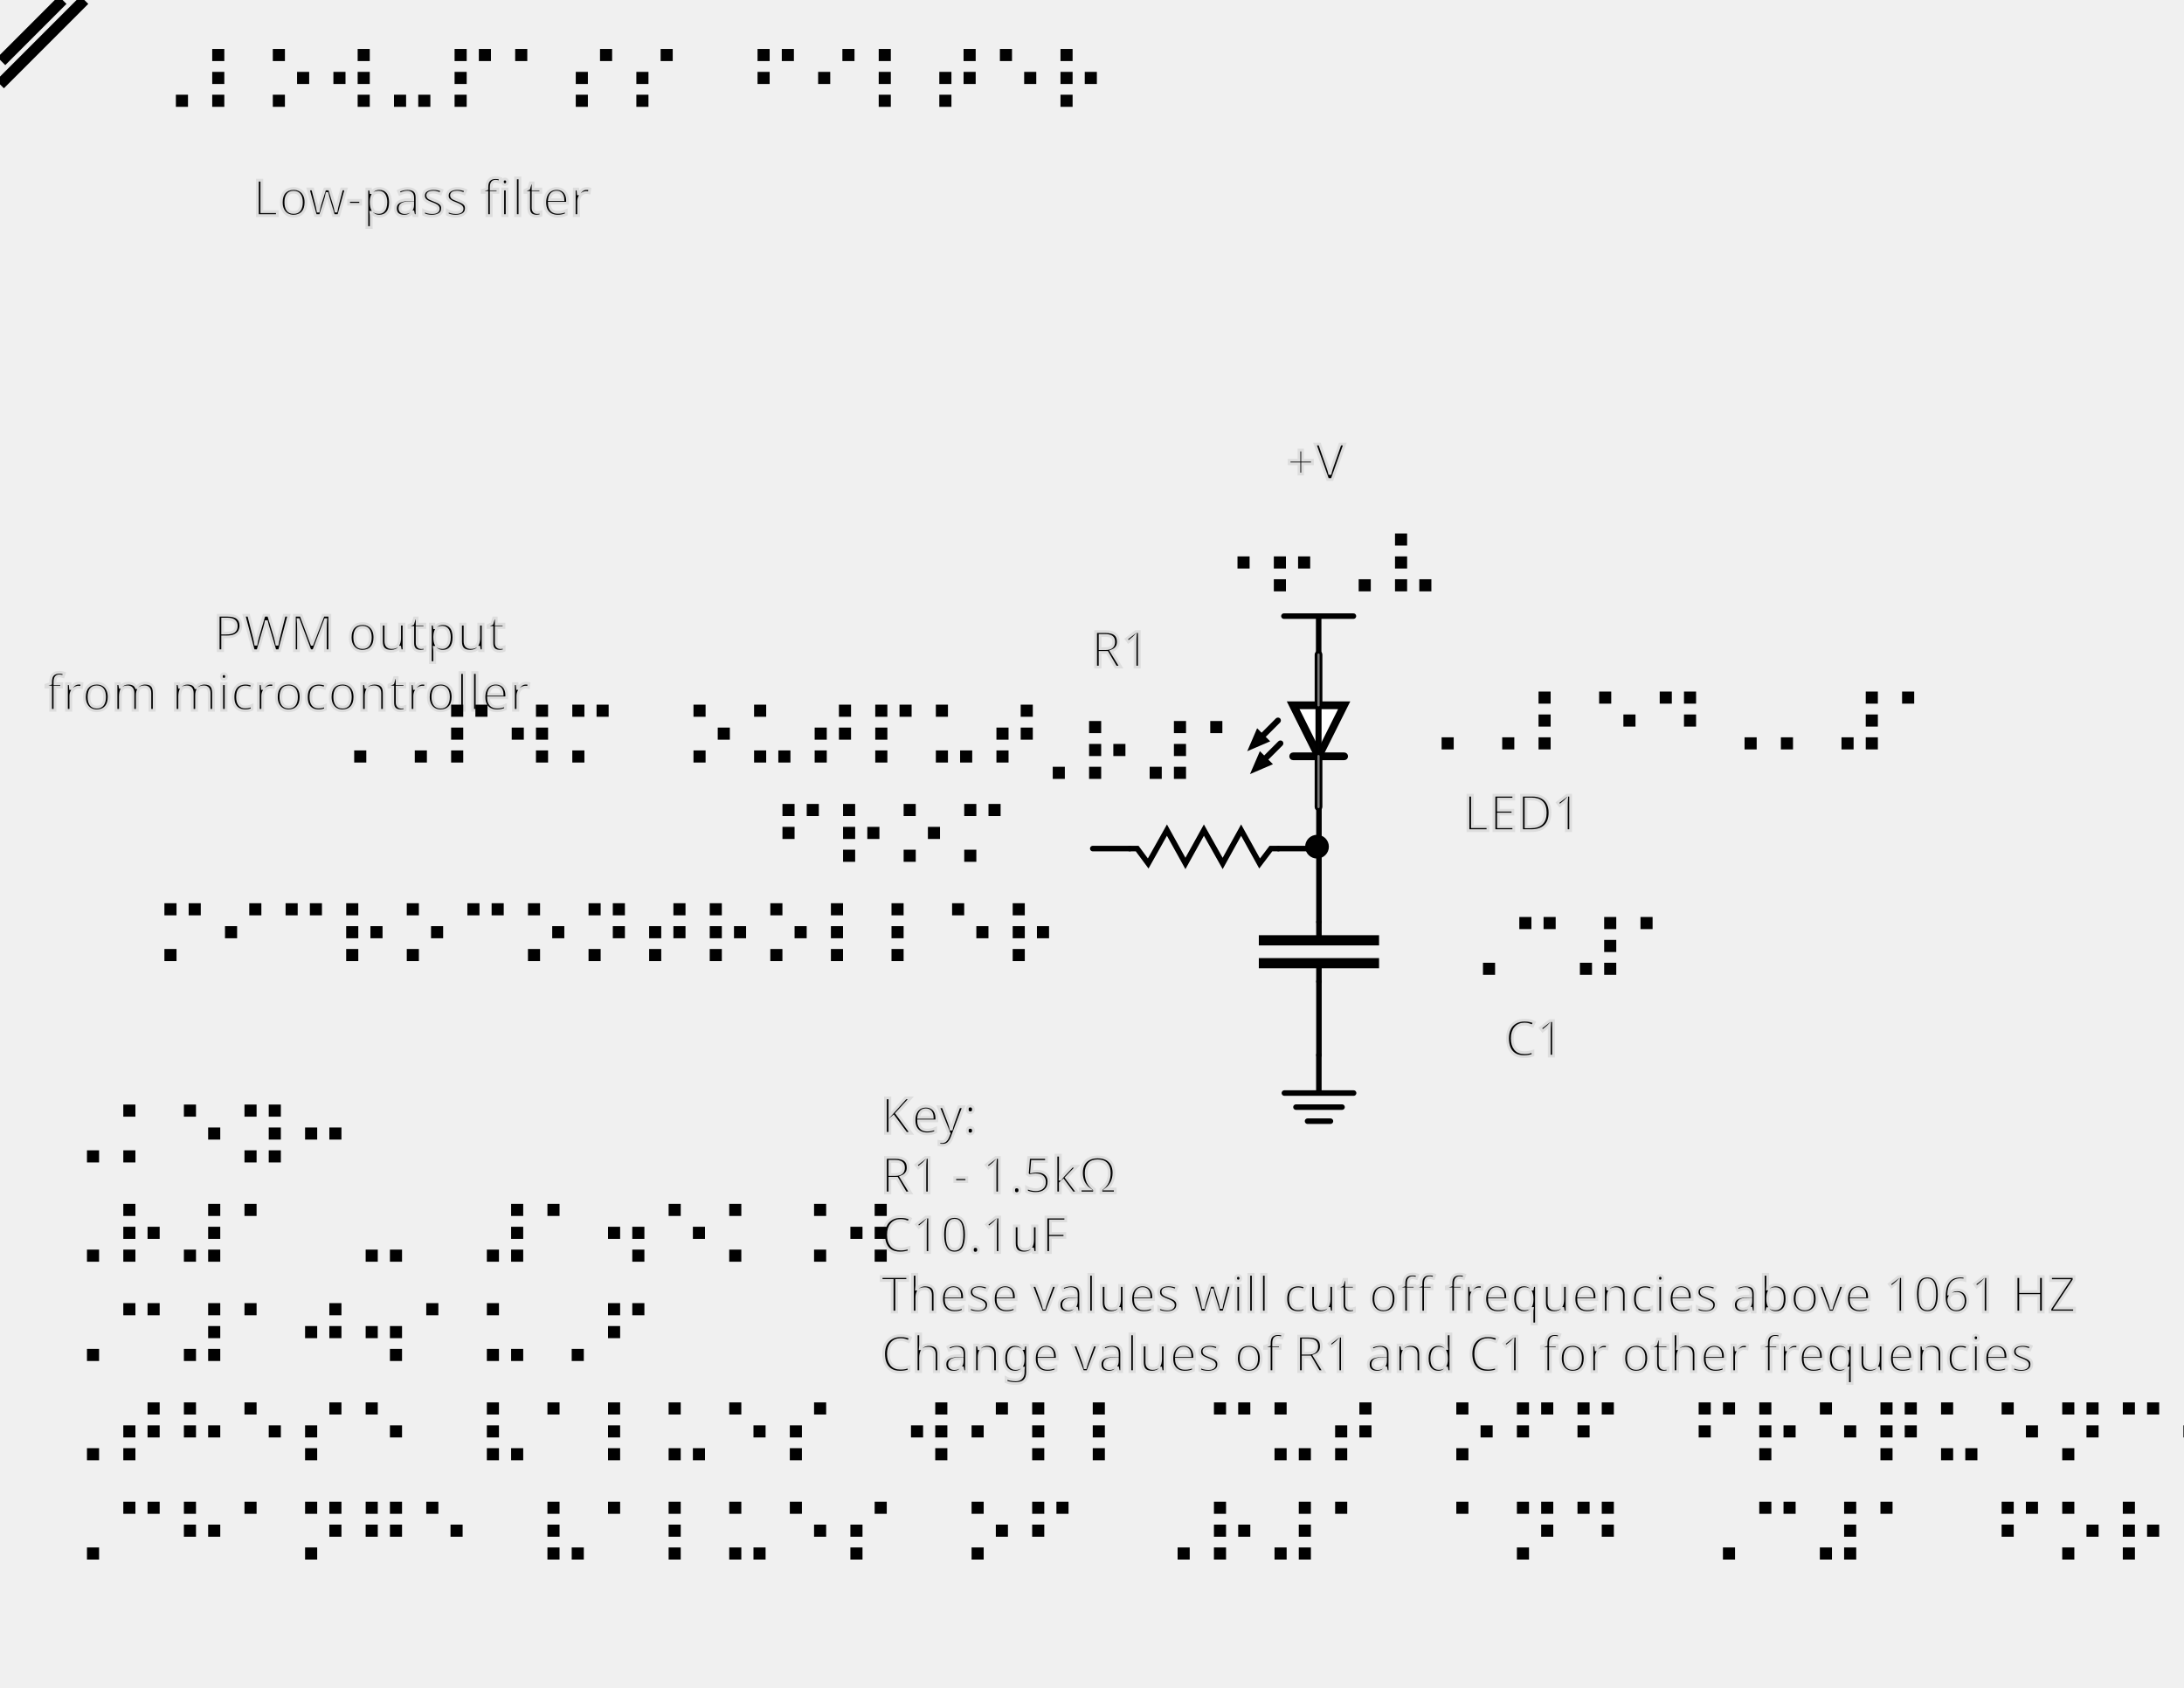
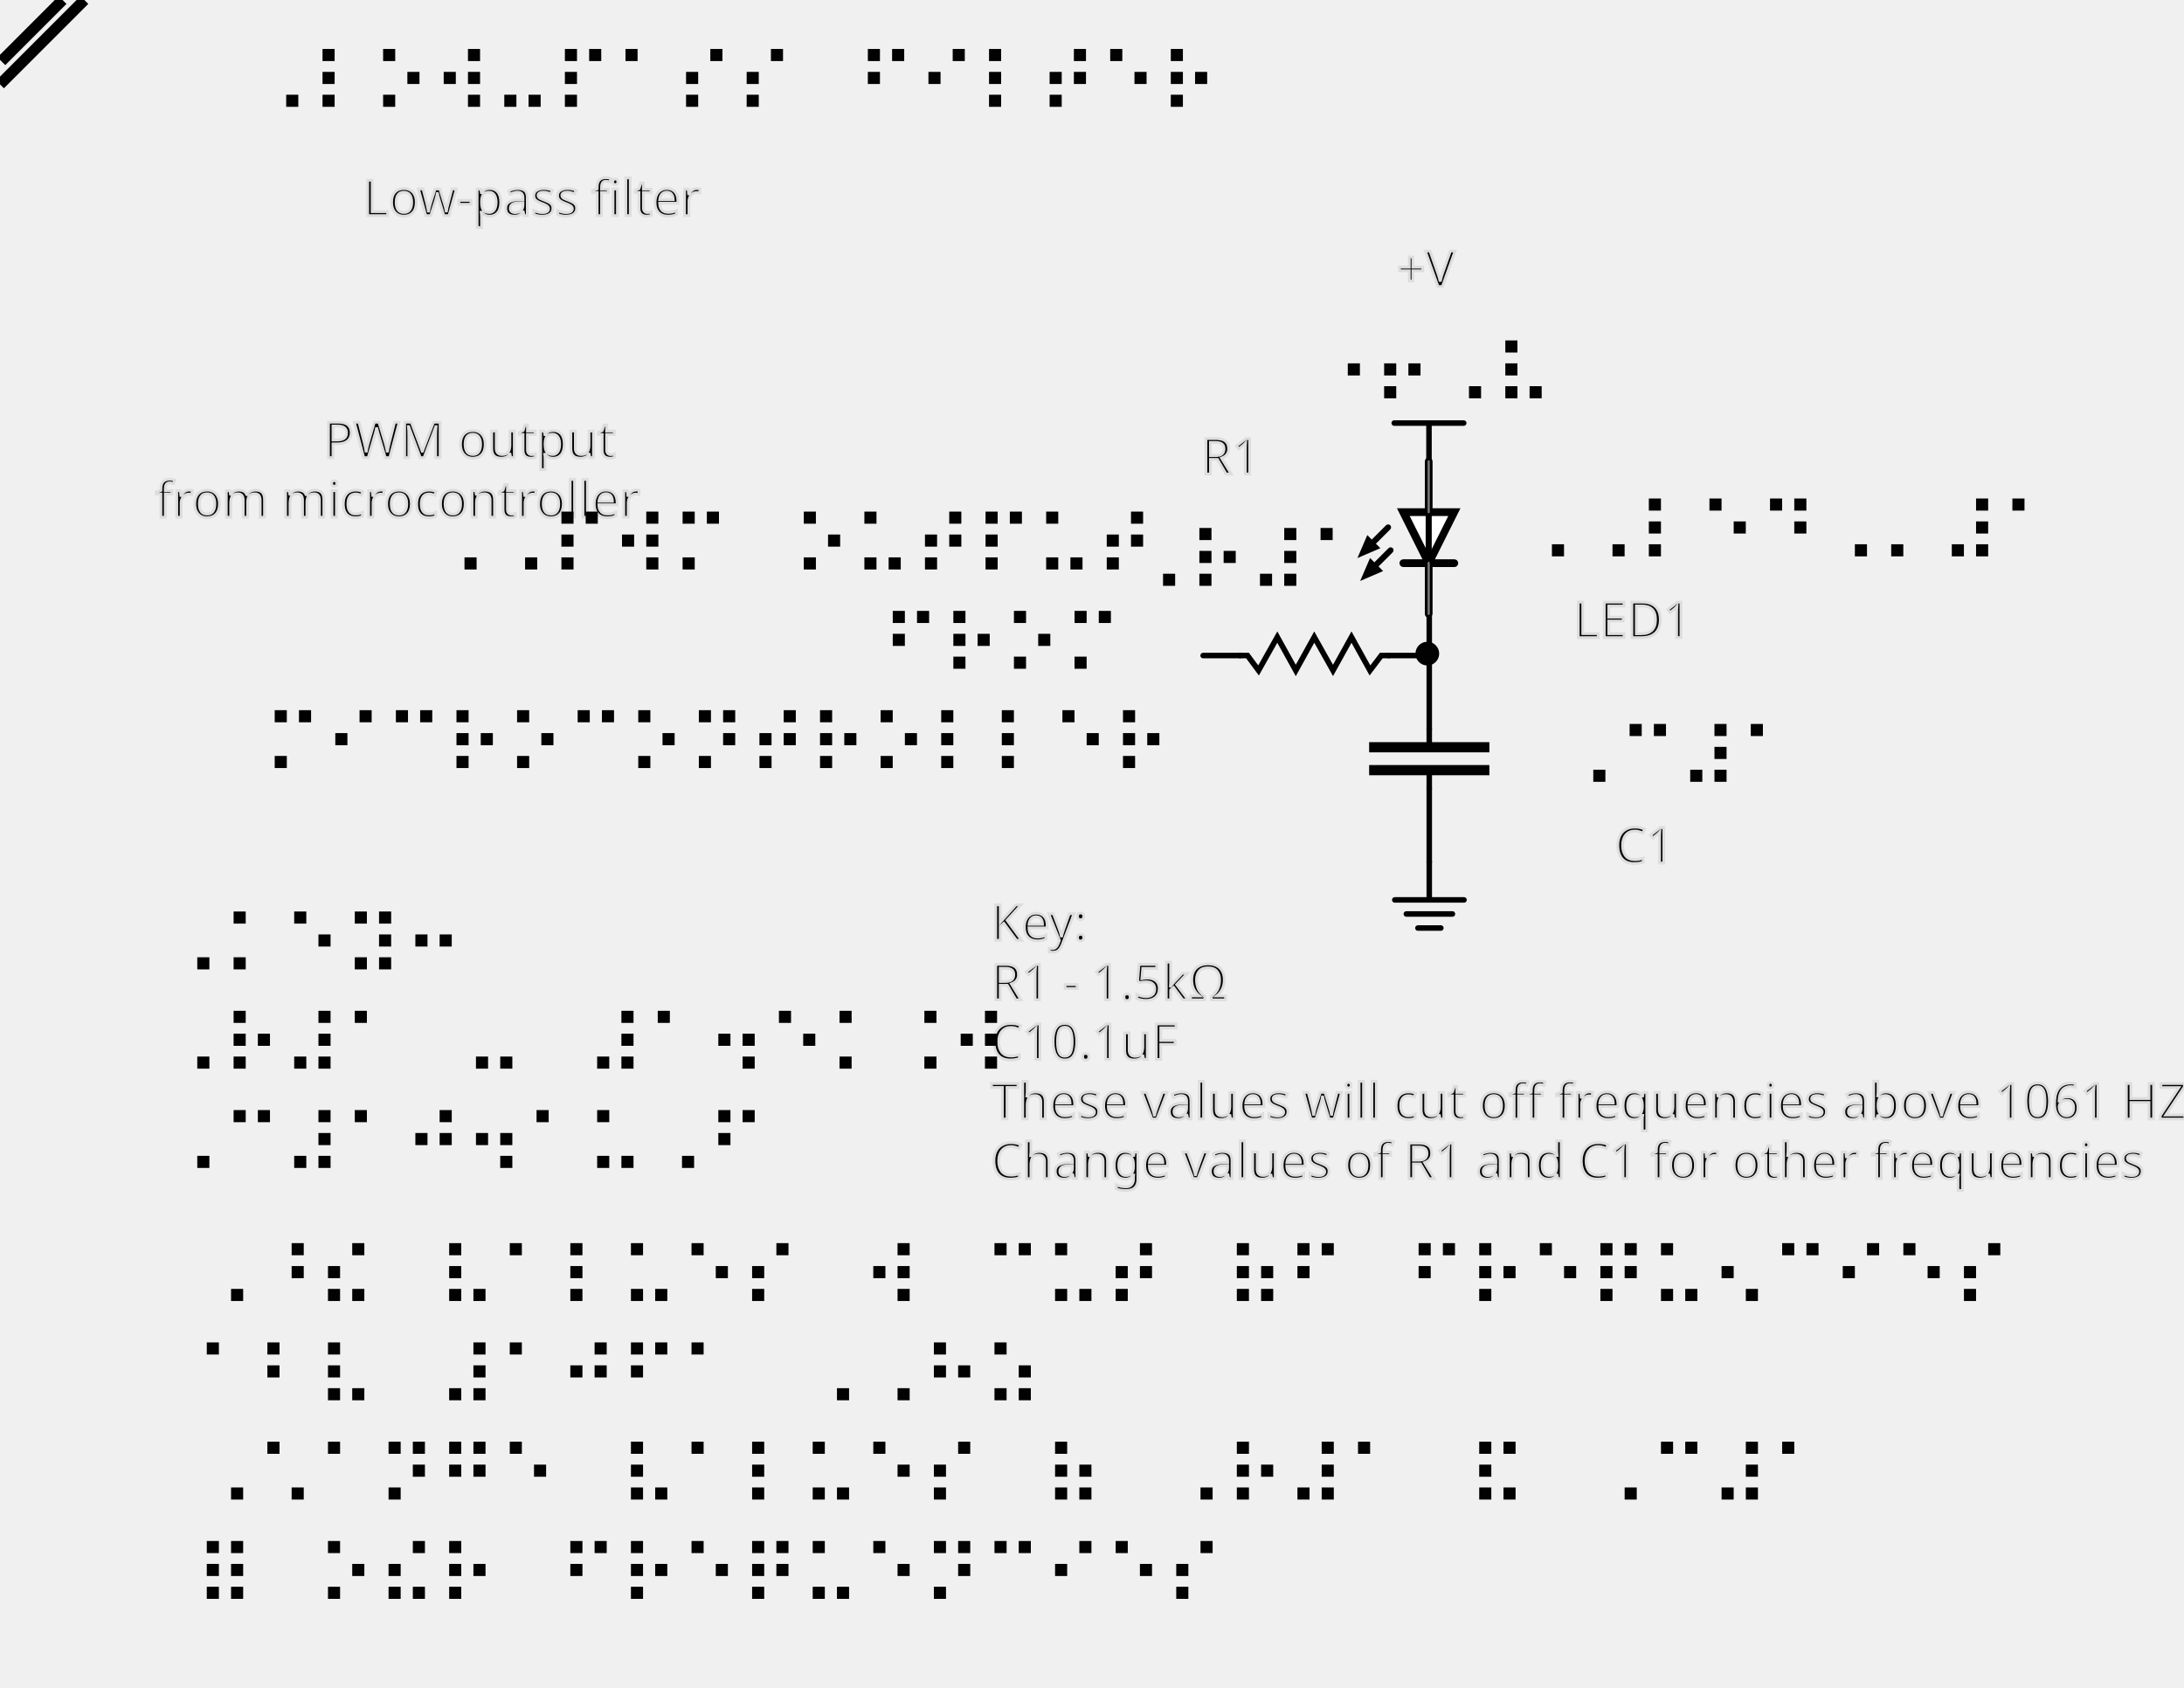
- <svg xmlns="http://www.w3.org/2000/svg" version="1.1" x="0px" y="0px" viewBox="0 0 792 612" style="enable-background:new 0 0 792 612;" xml:space="preserve">
+ <svg xmlns="http://www.w3.org/2000/svg" version="1.1" id="Layer_1" x="0px" y="0px" viewBox="0 0 792 612" style="enable-background:new 0 0 792 612;" xml:space="preserve">
  <style type="text/css">
	.st0{fill:none;stroke:#000000;stroke-width:2;stroke-linecap:round;stroke-miterlimit:10;}
	.st1{fill:none;stroke:#000000;stroke-width:2;stroke-linecap:round;}
	.st2{fill:#020202;stroke:#000000;stroke-miterlimit:10;}
	.st3{fill:#FFFFFF;stroke:#000000;stroke-miterlimit:10;}
	.st4{fill:#7A7A7A;stroke:#000000;stroke-miterlimit:10;}
	.st5{fill:none;stroke:#000000;stroke-miterlimit:10;}
	.st6{fill:#010101;stroke:#000000;stroke-miterlimit:10;}
	.st7{fill:none;stroke:#000000;stroke-width:4;stroke-miterlimit:10;}
- 	.st8{fill:#020202;stroke:#DDDDDD;}
+ 	.st8{fill:#020202;}
	.st9{font-family:'ArialMT';}
	.st10{font-size:18px;}
- 	.st11{enable-background:new    ;}
- 	.st12{stroke:#DDDDDD;}
- 	.st13{font-family:'MyriadPro-Regular';}
- 	.st14{fill:#020202;}
- 	.st15{font-family:'AppleBraille';}
- 	.st16{font-size:30px;}
- 	.st17{fill:#010101;}
+ 	.st11{fill:none;stroke:#DDDDDD;}
+ 	.st12{font-family:'MyriadPro-Regular';}
+ 	.st13{font-family:'AppleBraille';}
+ 	.st14{font-size:30px;}
+ 	.st15{fill:#010101;}
+ 	.st16{enable-background:new    ;}
</style>
-   <g id="Layer_1">
-     <line id="connector0pin_10_" class="st0" x1="478.2" y1="223.8" x2="478.2" y2="237.3" />
-     <line id="connector0pin_3_" class="st0" x1="478.3" y1="293.5" x2="478.3" y2="307" />
-     <g id="connector0terminal_10_">
- 	</g>
-     <path class="st1" d="M465.6,223.4h25.2" />
-     <g>
-       <g transform="translate(213.948,11.3336)">
-         <g id="schematic_11_">
-           <g>
-             <path class="st2" d="M273.5,263.8h-9.2c-0.5,0-0.9-0.4-0.9-0.9c0-0.5,0.4-0.9,0.9-0.9h9.2c0.5,0,0.9,0.4,0.9,0.9       C274.4,263.4,274,263.8,273.5,263.8z" />
-           </g>
-           <g>
-             <path class="st2" d="M264.2,263.8H255c-0.5,0-0.9-0.4-0.9-0.9c0-0.5,0.4-0.9,0.9-0.9h9.2c0.5,0,0.9,0.4,0.9,0.9       C265.1,263.4,264.7,263.8,264.2,263.8z" />
-           </g>
-           <g>
-             <polygon class="st3" points="264.2,262.9 255,244.4 264.2,244.4 273.5,244.4      " />
-             <path class="st2" d="M264.2,264.9l-10.7-21.4h21.4L264.2,264.9z M256.5,245.3l7.8,15.6l7.8-15.6       C272,245.3,256.5,245.3,256.5,245.3z" />
-           </g>
-           <g>
-             <path class="st2" d="M264.2,263.4c-0.3,0-0.6-0.3-0.6-0.6v-18.4c0-0.3,0.3-0.6,0.6-0.6c0.3,0,0.6,0.3,0.6,0.6v18.4       C264.8,263.2,264.6,263.4,264.2,263.4z" />
-           </g>
-           <g>
-             <path class="st2" d="M243.5,256.5c-0.1,0-0.3-0.1-0.4-0.2c-0.2-0.2-0.2-0.6,0-0.8l6-6c0.2-0.2,0.6-0.2,0.8,0       c0.2,0.2,0.2,0.6,0,0.8l-6,6C243.8,256.5,243.6,256.5,243.5,256.5z" />
-           </g>
-           <g>
-             <path class="st2" d="M244.4,264.8c-0.1,0-0.3-0.1-0.4-0.2c-0.2-0.2-0.2-0.6,0-0.8l6-6c0.2-0.2,0.6-0.2,0.8,0s0.2,0.6,0,0.8       l-6,6C244.7,264.8,244.6,264.8,244.4,264.8z" />
-           </g>
-           <g id="connector0pin_11_">
-             <path class="st4" d="M264.2,282.2c-0.5,0-0.9-0.4-0.9-0.9v-18.5c0-0.5,0.4-0.9,0.9-0.9c0.5,0,0.9,0.4,0.9,0.9v18.4       C265.1,281.8,264.7,282.2,264.2,282.2z" />
-           </g>
-           <g id="connector0terminal_11_">
-             <rect x="264.2" y="281.3" class="st5" width="0" height="0" />
-           </g>
-           <g id="connector1pin_9_">
-             <path class="st4" d="M264.2,245.3c-0.5,0-0.9-0.4-0.9-0.9V226c0-0.5,0.4-0.9,0.9-0.9c0.5,0,0.9,0.4,0.9,0.9v18.5       C265.1,244.9,264.7,245.3,264.2,245.3z" />
-           </g>
-           <g id="connector1terminal_9_">
-             <polygon class="st5" points="264.2,226 264.2,226 264.2,226      " />
-           </g>
-           <g>
-             <path class="st2" d="M239.3,260.1l2.8-6.5l3.7,3.7L239.3,260.1z" />
-           </g>
-           <g>
-             <path class="st2" d="M240.3,268.4l2.8-6.5l3.7,3.7L240.3,268.4z" />
-           </g>
-         </g>
-       </g>
-     </g>
-     <g>
-       <g transform="translate(91.6785,50.587)">
-         <g id="schematic_2_">
-           <polyline class="st1" points="371.9,257.1 369.2,257.1 365.1,262.5 358.4,250.4 351.7,262.5 344.9,250.4 338.2,262.5       331.5,250.4 324.7,262.5 320.7,257.1 318,257.1     " />
-           <line id="connector1pin_1_" class="st1" x1="385.3" y1="257.1" x2="371.9" y2="257.1" />
-           <g id="connector1terminal_1_">
- 				</g>
-           <line id="connector0pin_2_" class="st1" x1="304.6" y1="257.1" x2="318" y2="257.1" />
-           <g id="connector0terminal_2_">
- 				</g>
-         </g>
-       </g>
-     </g>
-     <g>
-       <g transform="translate(46.5692,160.233)">
-         <g id="schematic_1_">
-           <path id="connector0pin_1_" class="st1" d="M431.7,235.8v-13.5" />
-           <g id="connector0terminal_1_">
- 				</g>
-           <path id="path4098_1_" class="st1" d="M419.2,236.1h25.1" />
-           <path id="path4100_1_" class="st1" d="M423.4,241.2h16.7" />
-           <path id="path4102_1_" class="st1" d="M435.9,246.3h-8.3" />
-         </g>
-       </g>
-     </g>
-     <g>
-       <line class="st1" x1="478.3" y1="334.3" x2="478.3" y2="339.6" />
-       <line class="st1" x1="478.3" y1="355.9" x2="478.3" y2="350.6" />
-       <rect x="457" y="347.9" class="st6" width="42.6" height="2.7" />
-       <rect x="457" y="339.6" class="st6" width="42.6" height="2.7" />
-       <line id="connector1pin_7_" class="st1" x1="478.3" y1="307.7" x2="478.3" y2="334.3" />
-       <line id="connector0pin_7_" class="st1" x1="478.3" y1="382.6" x2="478.3" y2="355.9" />
-     </g>
-     <circle class="st2" cx="477.6" cy="307" r="3.8" />
-     <g id="Top_Left_Corner_Strokes">
-       <g>
-         <line class="st7" x1="22.7" y1="0" x2="0.5" y2="22.2" />
-         <line class="st7" x1="30.6" y1="0" x2="0" y2="30.6" />
-       </g>
-     </g>
-   </g>
-   <g id="plaintext">
-     <g transform="matrix(1, 0, 0, 1, 1.4985, 4.9878)">
-       <text id="label_9_" transform="matrix(1 0 0 1 465.0759 168.8855)" class="st8 st9 st10">+V</text>
-     </g>
-     <text transform="matrix(1 0 0 1 77.3835 235.9416)" class="st11">
-       <tspan x="0" y="0" class="st12 st13 st10">PWM output</tspan>
-       <tspan x="-61" y="21.6" class="st12 st13 st10">from microcontroller</tspan>
-     </text>
-     <text transform="matrix(1 0 0 1 319.3503 410.9416)" class="st11">
-       <tspan x="0" y="0" class="st12 st13 st10">Key:</tspan>
-       <tspan x="0" y="21.6" class="st12 st13 st10">R1 - 1.5kΩ</tspan>
-       <tspan x="0" y="43.2" class="st12 st13 st10">C10.1uF</tspan>
-       <tspan x="0" y="64.8" class="st12 st13 st10">These values will cut off frequencies above 1061 HZ</tspan>
-       <tspan x="0" y="86.4" class="st12 st13 st10">Change values of R1 and C1 for other frequencies</tspan>
-     </text>
-     <g transform="matrix(1, 0, 0, 1, 1.4985, 4.9878)">
-       <text id="label_8_" transform="matrix(1 0 0 1 394.0759 236.8855)" class="st8 st9 st10">R1</text>
-     </g>
-     <g transform="matrix(1, 0, 0, 1, 1.4985, 4.9878)">
-       <text id="label_7_" transform="matrix(1 0 0 1 529.0965 296.2006)" class="st8 st9 st10">LED1</text>
-     </g>
-     <g transform="matrix(1, 0, 0, 1, 1.4985, 4.9878)">
-       <text id="label_6_" transform="matrix(1 0 0 1 90.0965 73.2007)" class="st8 st9 st10">Low-pass filter</text>
-     </g>
-     <g transform="matrix(1, 0, 0, 1, 1.4985, 4.9878)">
-       <text id="label_5_" transform="matrix(1 0 0 1 544.0965 377.9452)" class="st8 st9 st10">C1</text>
-     </g>
-   </g>
-   <g id="braille">
-     <g transform="matrix(1, 0, 0, 1, 1.4985, 4.9878)">
-       <text id="label" transform="matrix(1 0 0 1 434.0759 211.8855)" class="st14 st15 st16">⠐⠖⠠⠧</text>
-     </g>
-     <text transform="matrix(1 0 0 1 115.2566 278.9416)" class="st11">
-       <tspan x="0" y="0" class="st17 st15 st16">⠠⠠⠏⠺⠍⠀⠕⠥⠞⠏⠥⠞</tspan>
-       <tspan x="164.1" y="36" class="st17 st15 st16">⠋⠗⠕⠍</tspan>
-       <tspan x="-82" y="72" class="st17 st15 st16">⠀⠍⠊⠉⠗⠕⠉⠕⠝⠞⠗⠕⠇⠇⠑⠗</tspan>
-     </text>
-     <text transform="matrix(1 0 0 1 18.3503 423.9416)" class="st11">
-       <tspan x="0" y="0" class="st17 st15 st16">⠠⠅⠑⠽⠒</tspan>
-       <tspan x="0" y="36" class="st17 st15 st16">⠠⠗⠼⠁⠀⠤⠀⠼⠁⠲⠑⠅⠨⠺</tspan>
-       <tspan x="0" y="72" class="st17 st15 st16">⠠⠉⠼⠁⠚⠲⠁⠥⠠⠋</tspan>
-       <tspan x="0" y="108" class="st17 st15 st16">⠠⠞⠓⠑⠎⠑⠀⠧⠁⠇⠥⠑⠎⠀⠺⠊⠇⠇⠀⠉⠥⠞⠀⠕⠋⠋⠀⠋⠗⠑⠟⠥⠑⠝⠉⠊⠑⠎⠀⠁⠃⠕⠧⠑⠀⠼⠁⠚⠋⠁⠀⠠⠠⠓⠵</tspan>
-       <tspan x="0" y="144" class="st17 st15 st16">⠠⠉⠓⠁⠝⠛⠑⠀⠧⠁⠇⠥⠑⠎⠀⠕⠋⠀⠠⠗⠼⠁⠀⠁⠝⠙⠀⠠⠉⠼⠁⠀⠋⠕⠗⠀⠕⠞⠓⠑⠗⠀⠋⠗⠑⠟⠥⠑⠝⠉⠊⠑⠎</tspan>
-     </text>
-     <g transform="matrix(1, 0, 0, 1, 1.4985, 4.9878)">
-       <text id="label_1_" transform="matrix(1 0 0 1 367.0759 279.8855)" class="st14 st15 st16">⠠⠗⠼⠁</text>
-     </g>
-     <g transform="matrix(1, 0, 0, 1, 1.4985, 4.9878)">
-       <text id="label_2_" transform="matrix(1 0 0 1 508.0965 269.2006)" class="st14 st15 st16">⠠⠠⠇⠑⠙⠠⠄⠼⠁</text>
-     </g>
-     <g transform="matrix(1, 0, 0, 1, 1.4985, 4.9878)">
-       <text id="label_4_" transform="matrix(1 0 0 1 49.0965 36.2007)" class="st14 st15 st16">⠠⠇⠕⠺⠤⠏⠁⠎⠎⠀⠋⠊⠇⠞⠑⠗</text>
-     </g>
-     <g transform="matrix(1, 0, 0, 1, 1.4985, 4.9878)">
-       <text id="label_3_" transform="matrix(1 0 0 1 523.0965 350.9452)" class="st14 st15 st16">⠠⠉⠼⠁</text>
-     </g>
-   </g>
+   <line id="connector0pin_10_" class="st0" x1="518.2" y1="153.8" x2="518.2" y2="167.3" />
+   <line id="connector0pin_3_" class="st0" x1="518.3" y1="223.5" x2="518.3" y2="237" />
+   <path class="st1" d="M505.6,153.4h25.2" />
+   <path class="st2" d="M527.4,205.1h-9.2c-0.5,0-0.9-0.4-0.9-0.9s0.4-0.9,0.9-0.9h9.2c0.5,0,0.9,0.4,0.9,0.9S527.9,205.1,527.4,205.1z  " />
+   <path class="st2" d="M518.1,205.1h-9.2c-0.5,0-0.9-0.4-0.9-0.9s0.4-0.9,0.9-0.9h9.2c0.5,0,0.9,0.4,0.9,0.9S518.6,205.1,518.1,205.1z  " />
+   <polygon class="st3" points="518.1,204.2 508.9,185.7 518.1,185.7 527.4,185.7 " />
+   <path class="st2" d="M518.1,206.2l-10.7-21.4h21.4L518.1,206.2z M510.4,186.6l7.8,15.6l7.8-15.6  C525.9,186.6,510.4,186.6,510.4,186.6z" />
+   <path class="st2" d="M518.1,204.7c-0.3,0-0.6-0.3-0.6-0.6v-18.4c0-0.3,0.3-0.6,0.6-0.6s0.6,0.3,0.6,0.6v18.4  C518.7,204.5,518.5,204.7,518.1,204.7z" />
+   <path class="st2" d="M497.4,197.8c-0.1,0-0.3-0.1-0.4-0.2c-0.2-0.2-0.2-0.6,0-0.8l6-6c0.2-0.2,0.6-0.2,0.8,0c0.2,0.2,0.2,0.6,0,0.8  l-6,6C497.7,197.8,497.5,197.8,497.4,197.8z" />
+   <path class="st2" d="M498.3,206.1c-0.1,0-0.3-0.1-0.4-0.2c-0.2-0.2-0.2-0.6,0-0.8l6-6c0.2-0.2,0.6-0.2,0.8,0c0.2,0.2,0.2,0.6,0,0.8  l-6,6C498.6,206.1,498.5,206.1,498.3,206.1z" />
+   <path class="st4" d="M518.1,223.5c-0.5,0-0.9-0.4-0.9-0.9v-18.5c0-0.5,0.4-0.9,0.9-0.9s0.9,0.4,0.9,0.9v18.4  C519,223.1,518.6,223.5,518.1,223.5z" />
+   <polygon class="st5" points="518.1,222.6 518.1,222.6 518.1,222.6 " />
+   <path class="st4" d="M518.1,186.6c-0.5,0-0.9-0.4-0.9-0.9v-18.4c0-0.5,0.4-0.9,0.9-0.9s0.9,0.4,0.9,0.9v18.5  C519,186.2,518.6,186.6,518.1,186.6z" />
+   <path class="st5" d="M518.1,167.3L518.1,167.3L518.1,167.3z" />
+   <path class="st2" d="M493.2,201.4l2.8-6.5l3.7,3.7L493.2,201.4z" />
+   <path class="st2" d="M494.2,209.7l2.8-6.5l3.7,3.7L494.2,209.7z" />
+   <polyline class="st1" points="503.6,237.7 500.9,237.7 496.8,243.1 490.1,231 483.4,243.1 476.6,231 469.9,243.1 463.2,231   456.4,243.1 452.4,237.7 449.7,237.7 " />
+   <line id="connector1pin_1_" class="st1" x1="517" y1="237.7" x2="503.6" y2="237.7" />
+   <line id="connector0pin_2_" class="st1" x1="436.3" y1="237.7" x2="449.7" y2="237.7" />
+   <path id="connector0pin_1_" class="st1" d="M518.3,326v-13.5" />
+   <path id="path4098_1_" class="st1" d="M505.8,326.3h25.1" />
+   <path id="path4100_1_" class="st1" d="M510,331.4h16.7" />
+   <path id="path4102_1_" class="st1" d="M522.5,336.5h-8.3" />
+   <line class="st1" x1="518.3" y1="264.3" x2="518.3" y2="269.6" />
+   <line class="st1" x1="518.3" y1="285.9" x2="518.3" y2="280.6" />
+   <rect x="497" y="277.9" class="st6" width="42.6" height="2.7" />
+   <rect x="497" y="269.6" class="st6" width="42.6" height="2.7" />
+   <line id="connector1pin_7_" class="st1" x1="518.3" y1="237.7" x2="518.3" y2="264.3" />
+   <line id="connector0pin_7_" class="st1" x1="518.3" y1="312.6" x2="518.3" y2="285.9" />
+   <circle class="st2" cx="517.6" cy="237" r="3.8" />
+   <line class="st7" x1="22.7" y1="0" x2="0.5" y2="22.2" />
+   <line class="st7" x1="30.6" y1="0" x2="0" y2="30.6" />
+   <text transform="matrix(1 0 0 1 506.5744 103.8733)" class="st8 st9 st10">+V</text>
+   <text id="label_9_" transform="matrix(1 0 0 1 506.5744 103.8733)" class="st11 st9 st10">+V</text>
+   <text transform="matrix(1 0 0 1 117.3835 165.9416)" class="st12 st10">PWM output</text>
+   <text transform="matrix(1 0 0 1 117.3835 165.9416)" class="st11 st12 st10">PWM output</text>
+   <text transform="matrix(1 0 0 1 56.3835 187.5416)" class="st12 st10">from microcontroller</text>
+   <text transform="matrix(1 0 0 1 56.3835 187.5416)" class="st11 st12 st10">from microcontroller</text>
+   <text transform="matrix(1 0 0 1 359.3503 340.9416)" class="st12 st10">Key:</text>
+   <text transform="matrix(1 0 0 1 359.3503 340.9416)" class="st11 st12 st10">Key:</text>
+   <text transform="matrix(1 0 0 1 359.3503 362.5416)" class="st12 st10">R1 - 1.5kΩ</text>
+   <text transform="matrix(1 0 0 1 359.3503 362.5416)" class="st11 st12 st10">R1 - 1.5kΩ</text>
+   <text transform="matrix(1 0 0 1 359.3503 384.1416)" class="st12 st10">C10.1uF</text>
+   <text transform="matrix(1 0 0 1 359.3503 384.1416)" class="st11 st12 st10">C10.1uF</text>
+   <text transform="matrix(1 0 0 1 359.3503 405.7416)" class="st12 st10">These values will cut off frequencies above 1061 HZ</text>
+   <text transform="matrix(1 0 0 1 359.3503 405.7416)" class="st11 st12 st10">These values will cut off frequencies above 1061 HZ</text>
+   <text transform="matrix(1 0 0 1 359.3503 427.3416)" class="st12 st10">Change values of R1 and C1 for other frequencies</text>
+   <text transform="matrix(1 0 0 1 359.3503 427.3416)" class="st11 st12 st10">Change values of R1 and C1 for other frequencies</text>
+   <text transform="matrix(1 0 0 1 435.5744 171.8733)" class="st8 st9 st10">R1</text>
+   <text id="label_8_" transform="matrix(1 0 0 1 435.5744 171.8733)" class="st11 st9 st10">R1</text>
+   <text transform="matrix(1 0 0 1 570.595 231.1884)" class="st8 st9 st10">LED1</text>
+   <text id="label_7_" transform="matrix(1 0 0 1 570.595 231.1884)" class="st11 st9 st10">LED1</text>
+   <text transform="matrix(1 0 0 1 131.595 78.1885)" class="st8 st9 st10">Low-pass filter</text>
+   <text id="label_6_" transform="matrix(1 0 0 1 131.595 78.1885)" class="st11 st9 st10">Low-pass filter</text>
+   <text transform="matrix(1 0 0 1 585.595 312.933)" class="st8 st9 st10">C1</text>
+   <text id="label_5_" transform="matrix(1 0 0 1 585.595 312.933)" class="st11 st9 st10">C1</text>
+   <text id="label" transform="matrix(1 0 0 1 475.5744 146.8733)" class="st8 st13 st14">⠐⠖⠠⠧</text>
+   <text transform="matrix(1 0 0 1 155.2566 208.9416)" class="st15 st13 st14">⠠⠠⠏⠺⠍⠀⠕⠥⠞⠏⠥⠞</text>
+   <text transform="matrix(1 0 0 1 319.3566 244.9416)" class="st15 st13 st14">⠋⠗⠕⠍</text>
+   <text transform="matrix(1 0 0 1 73.2566 280.9416)" class="st15 st13 st14">⠀⠍⠊⠉⠗⠕⠉⠕⠝⠞⠗⠕⠇⠇⠑⠗</text>
+   <text transform="matrix(1 0 0 1 58.3503 353.9416)" class="st15 st13 st14">⠠⠅⠑⠽⠒</text>
+   <text transform="matrix(1 0 0 1 58.3503 389.9416)" class="st15 st13 st14">⠠⠗⠼⠁⠀⠤⠀⠼⠁⠲⠑⠅⠨⠺</text>
+   <text transform="matrix(1 0 0 1 58.3503 425.9416)" class="st15 st13 st14">⠠⠉⠼⠁⠚⠲⠁⠥⠠⠋</text>
+   <text id="label_1_" transform="matrix(1 0 0 1 408.5744 214.8733)" class="st8 st13 st14">⠠⠗⠼⠁</text>
+   <text id="label_2_" transform="matrix(1 0 0 1 549.595 204.1884)" class="st8 st13 st14">⠠⠠⠇⠑⠙⠠⠄⠼⠁</text>
+   <text id="label_4_" transform="matrix(1 0 0 1 90.595 41.1885)" class="st8 st13 st14">⠠⠇⠕⠺⠤⠏⠁⠎⠎⠀⠋⠊⠇⠞⠑⠗</text>
+   <text id="label_10_" transform="matrix(1 0 0 1 70.5998 474.1885)" class="st16">
+     <tspan x="0" y="0" class="st8 st13 st14">⠠⠘⠮⠀⠧⠁⠇⠥⠑⠎⠀⠺⠀⠉⠥⠞⠀⠷⠋⠀⠋⠗⠑⠟⠥⠢⠉⠊⠑⠎⠀</tspan>
+     <tspan x="0" y="36" class="st8 st13 st14">⠁⠃⠧⠀⠼⠁⠚⠋⠁⠀⠠⠠⠓⠵</tspan>
+     <tspan x="0" y="72" class="st8 st13 st14">⠠⠡⠁⠝⠛⠑⠀⠧⠁⠇⠥⠑⠎⠀⠷⠀⠠⠗⠼⠁⠀⠯⠀⠠⠉⠼⠁⠀</tspan>
+     <tspan x="0" y="108" class="st8 st13 st14">⠿⠀⠕⠮⠗⠀⠋⠗⠑⠟⠥⠑⠝⠉⠊⠑⠎</tspan>
+   </text>
+   <text id="label_3_" transform="matrix(1 0 0 1 564.595 285.933)" class="st8 st13 st14">⠠⠉⠼⠁</text>
</svg>
